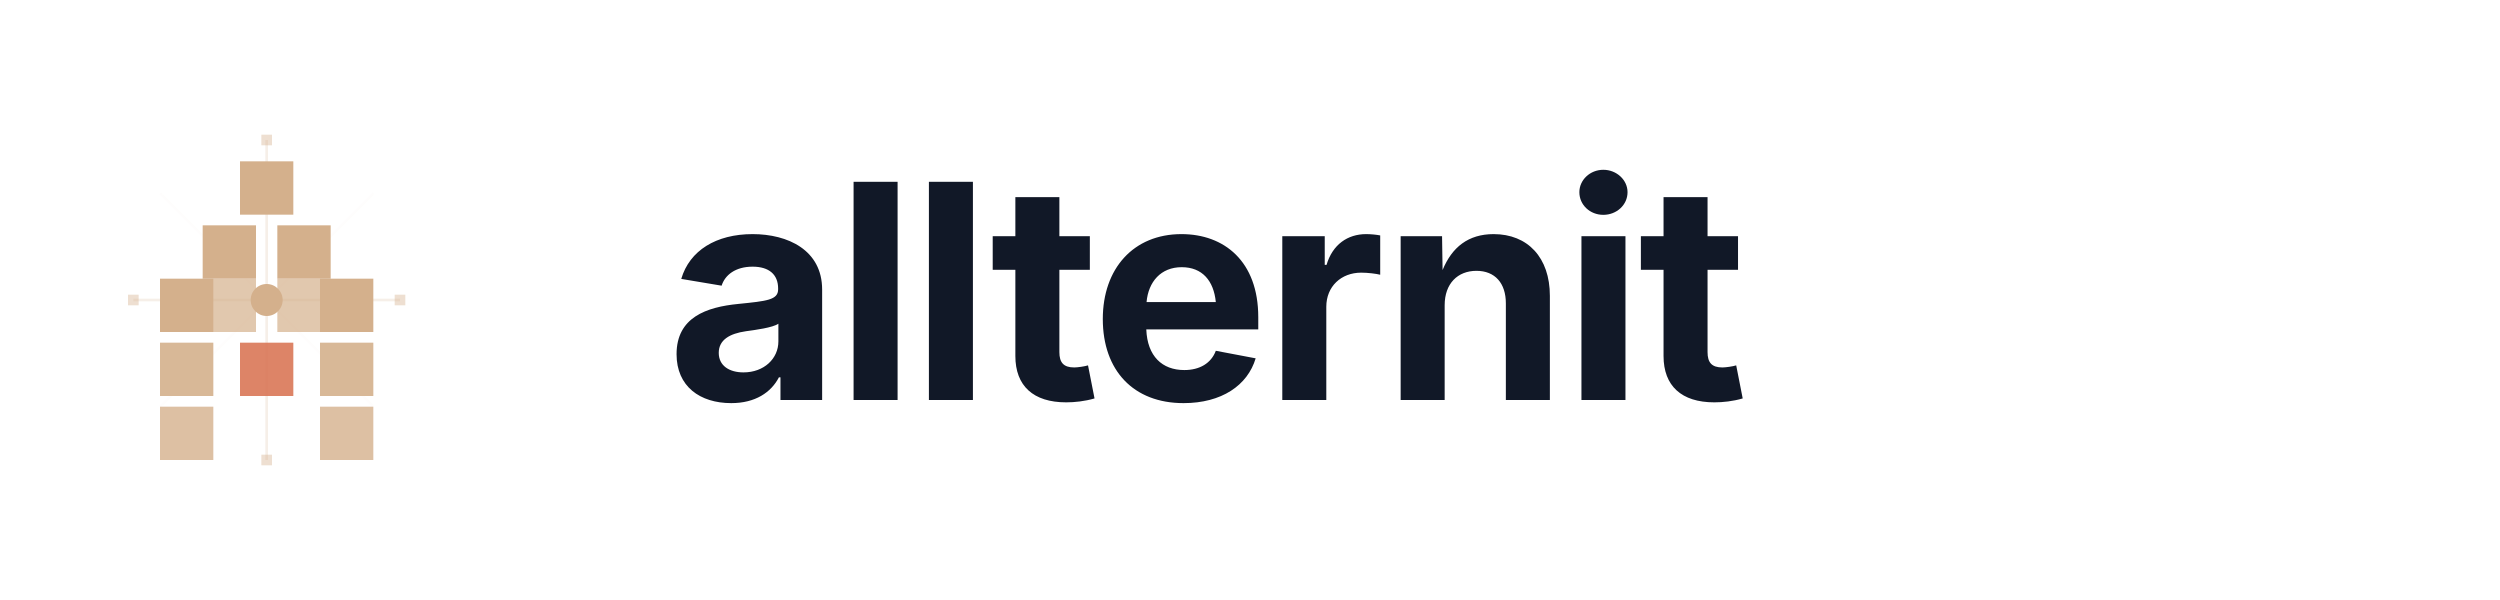
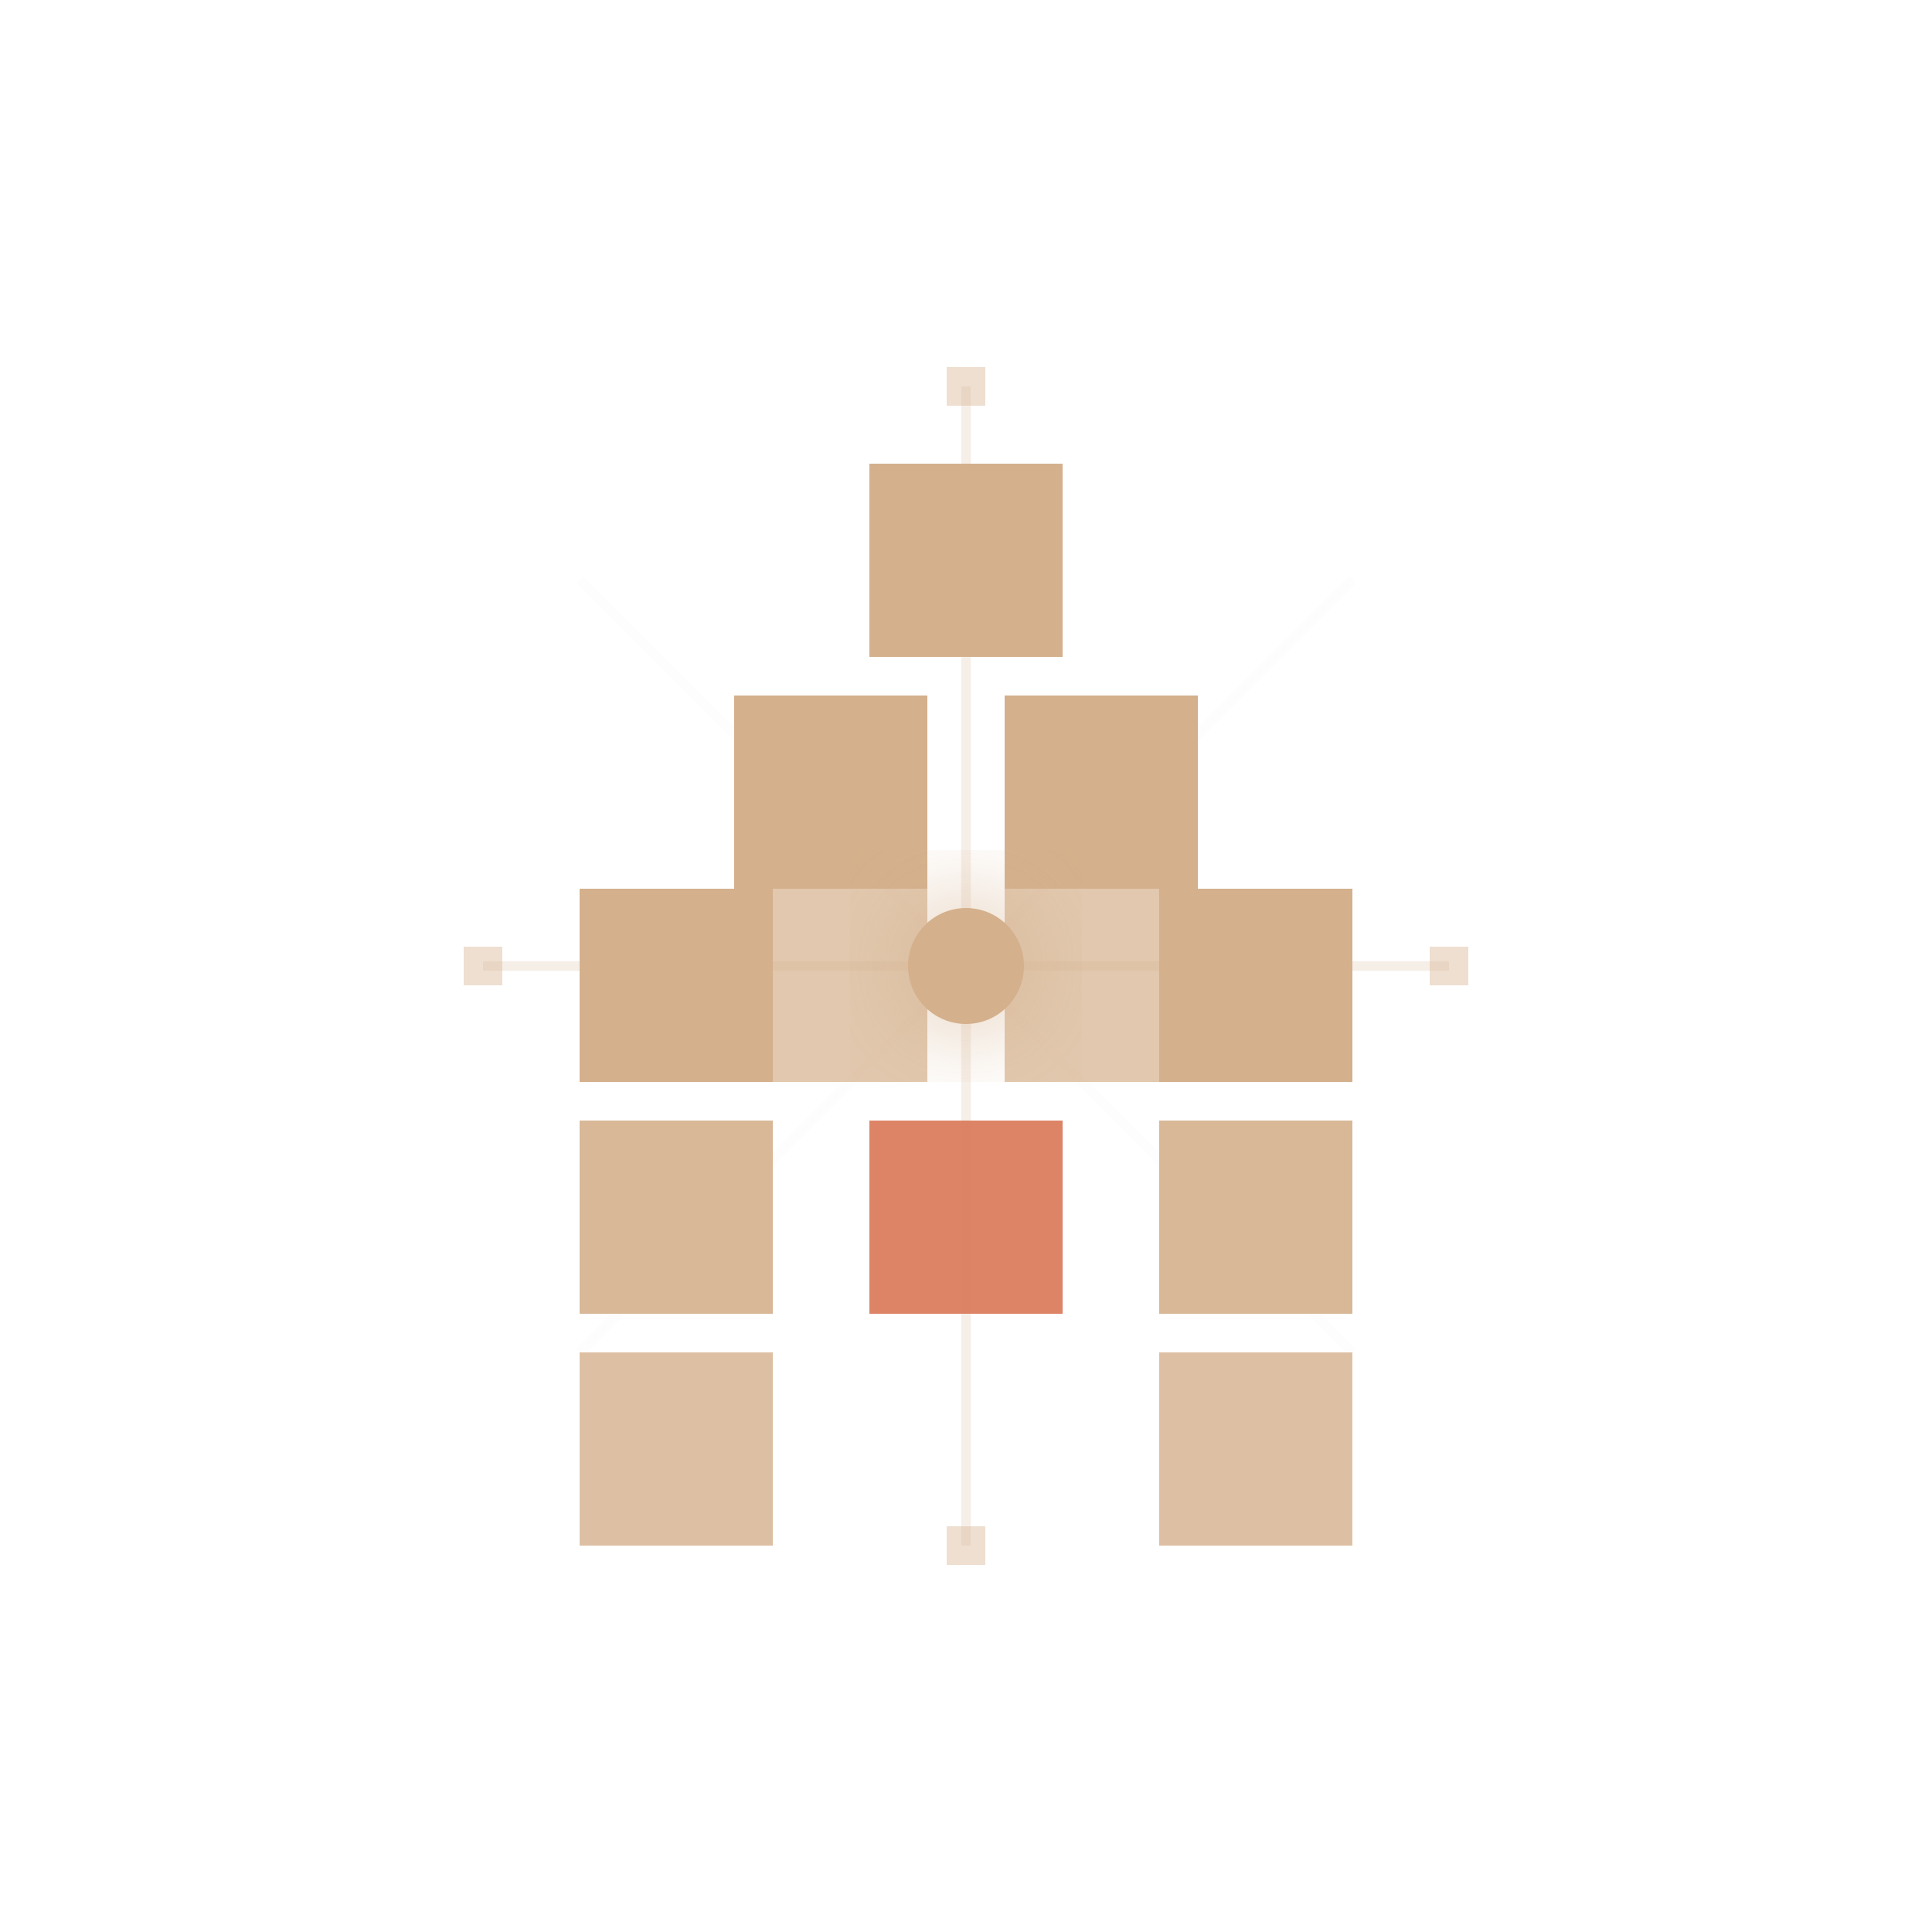
- <svg xmlns="http://www.w3.org/2000/svg" width="150" height="36" viewBox="0 0 150 36" fill="none">
-   <g transform="translate(0, 2) scale(0.32)">
-     <rect width="100" height="100" fill="transparent" />
-     <g stroke="#D4B08C" stroke-width="0.5" opacity="0.2">
-       <line x1="50" y1="50" x2="50" y2="20" />
-       <line x1="50" y1="50" x2="50" y2="80" />
-       <line x1="50" y1="50" x2="25" y2="50" />
-       <line x1="50" y1="50" x2="75" y2="50" />
-       <line x1="50" y1="50" x2="30" y2="30" opacity="0.1" />
-       <line x1="50" y1="50" x2="70" y2="30" opacity="0.1" />
-       <line x1="50" y1="50" x2="30" y2="70" opacity="0.1" />
-       <line x1="50" y1="50" x2="70" y2="70" opacity="0.1" />
-     </g>
-     <g fill="#D4B08C" opacity="0.4">
-       <rect x="49" y="19" width="2" height="2" />
-       <rect x="49" y="79" width="2" height="2" />
-       <rect x="24" y="49" width="2" height="2" />
-       <rect x="74" y="49" width="2" height="2" />
-     </g>
-     <rect x="30" y="70" width="10" height="10" fill="#D4B08C" opacity="0.8" />
-     <rect x="30" y="58" width="10" height="10" fill="#D4B08C" opacity="0.9" />
-     <rect x="30" y="46" width="10" height="10" fill="#D4B08C" />
-     <rect x="38" y="36" width="10" height="10" fill="#D4B08C" />
-     <rect x="60" y="70" width="10" height="10" fill="#D4B08C" opacity="0.8" />
-     <rect x="60" y="58" width="10" height="10" fill="#D4B08C" opacity="0.9" />
-     <rect x="60" y="46" width="10" height="10" fill="#D4B08C" />
-     <rect x="52" y="36" width="10" height="10" fill="#D4B08C" />
-     <rect x="38" y="46" width="10" height="10" fill="#D4B08C" opacity="0.7" />
-     <rect x="52" y="46" width="10" height="10" fill="#D4B08C" opacity="0.7" />
-     <rect x="45" y="24" width="10" height="10" fill="#D4B08C" />
-     <rect x="45" y="58" width="10" height="10" fill="#D97757" opacity="0.9" />
-     <circle cx="50" cy="50" r="3" fill="#D4B08C" />
+ <svg xmlns="http://www.w3.org/2000/svg" width="36" height="36" viewBox="0 0 100 100" shape-rendering="geometricPrecision">
+   <defs>
+     <filter id="glow" x="-50%" y="-50%" width="200%" height="200%">
+       <feGaussianBlur stdDeviation="3" result="coloredBlur" />
+       <feMerge>
+         <feMergeNode in="coloredBlur" />
+         <feMergeNode in="SourceGraphic" />
+       </feMerge>
+     </filter>
+   </defs>
+   <rect width="100" height="100" fill="transparent" />
+   <g stroke="#D4B08C" stroke-width="0.5" opacity="0.2">
+     <line x1="50" y1="50" x2="50" y2="20" />
+     <line x1="50" y1="50" x2="50" y2="80" />
+     <line x1="50" y1="50" x2="25" y2="50" />
+     <line x1="50" y1="50" x2="75" y2="50" />
+     <line x1="50" y1="50" x2="30" y2="30" opacity="0.1" />
+     <line x1="50" y1="50" x2="70" y2="30" opacity="0.1" />
+     <line x1="50" y1="50" x2="30" y2="70" opacity="0.1" />
+     <line x1="50" y1="50" x2="70" y2="70" opacity="0.1" />
  </g>
-   <text x="40" y="24" font-family="Inter, ui-sans-serif, system-ui, -apple-system, BlinkMacSystemFont, 'Segoe UI', sans-serif" font-size="18" font-weight="650" letter-spacing="-0.02em" fill="#111827">allternit</text>
+   <g fill="#D4B08C" opacity="0.4">
+     <rect x="49" y="19" width="2" height="2" />
+     <rect x="49" y="79" width="2" height="2" />
+     <rect x="24" y="49" width="2" height="2" />
+     <rect x="74" y="49" width="2" height="2" />
+   </g>
+   <rect x="30" y="70" width="10" height="10" fill="#D4B08C" opacity="0.8" />
+   <rect x="30" y="58" width="10" height="10" fill="#D4B08C" opacity="0.9" />
+   <rect x="30" y="46" width="10" height="10" fill="#D4B08C" />
+   <rect x="38" y="36" width="10" height="10" fill="#D4B08C" />
+   <rect x="60" y="70" width="10" height="10" fill="#D4B08C" opacity="0.8" />
+   <rect x="60" y="58" width="10" height="10" fill="#D4B08C" opacity="0.9" />
+   <rect x="60" y="46" width="10" height="10" fill="#D4B08C" />
+   <rect x="52" y="36" width="10" height="10" fill="#D4B08C" />
+   <rect x="38" y="46" width="10" height="10" fill="#D4B08C" opacity="0.7" />
+   <rect x="52" y="46" width="10" height="10" fill="#D4B08C" opacity="0.7" />
+   <rect x="45" y="24" width="10" height="10" fill="#D4B08C" />
+   <rect x="45" y="58" width="10" height="10" fill="#D97757" opacity="0.9" />
+   <circle cx="50" cy="50" r="3" fill="#D4B08C" filter="url(#glow)" />
</svg>
